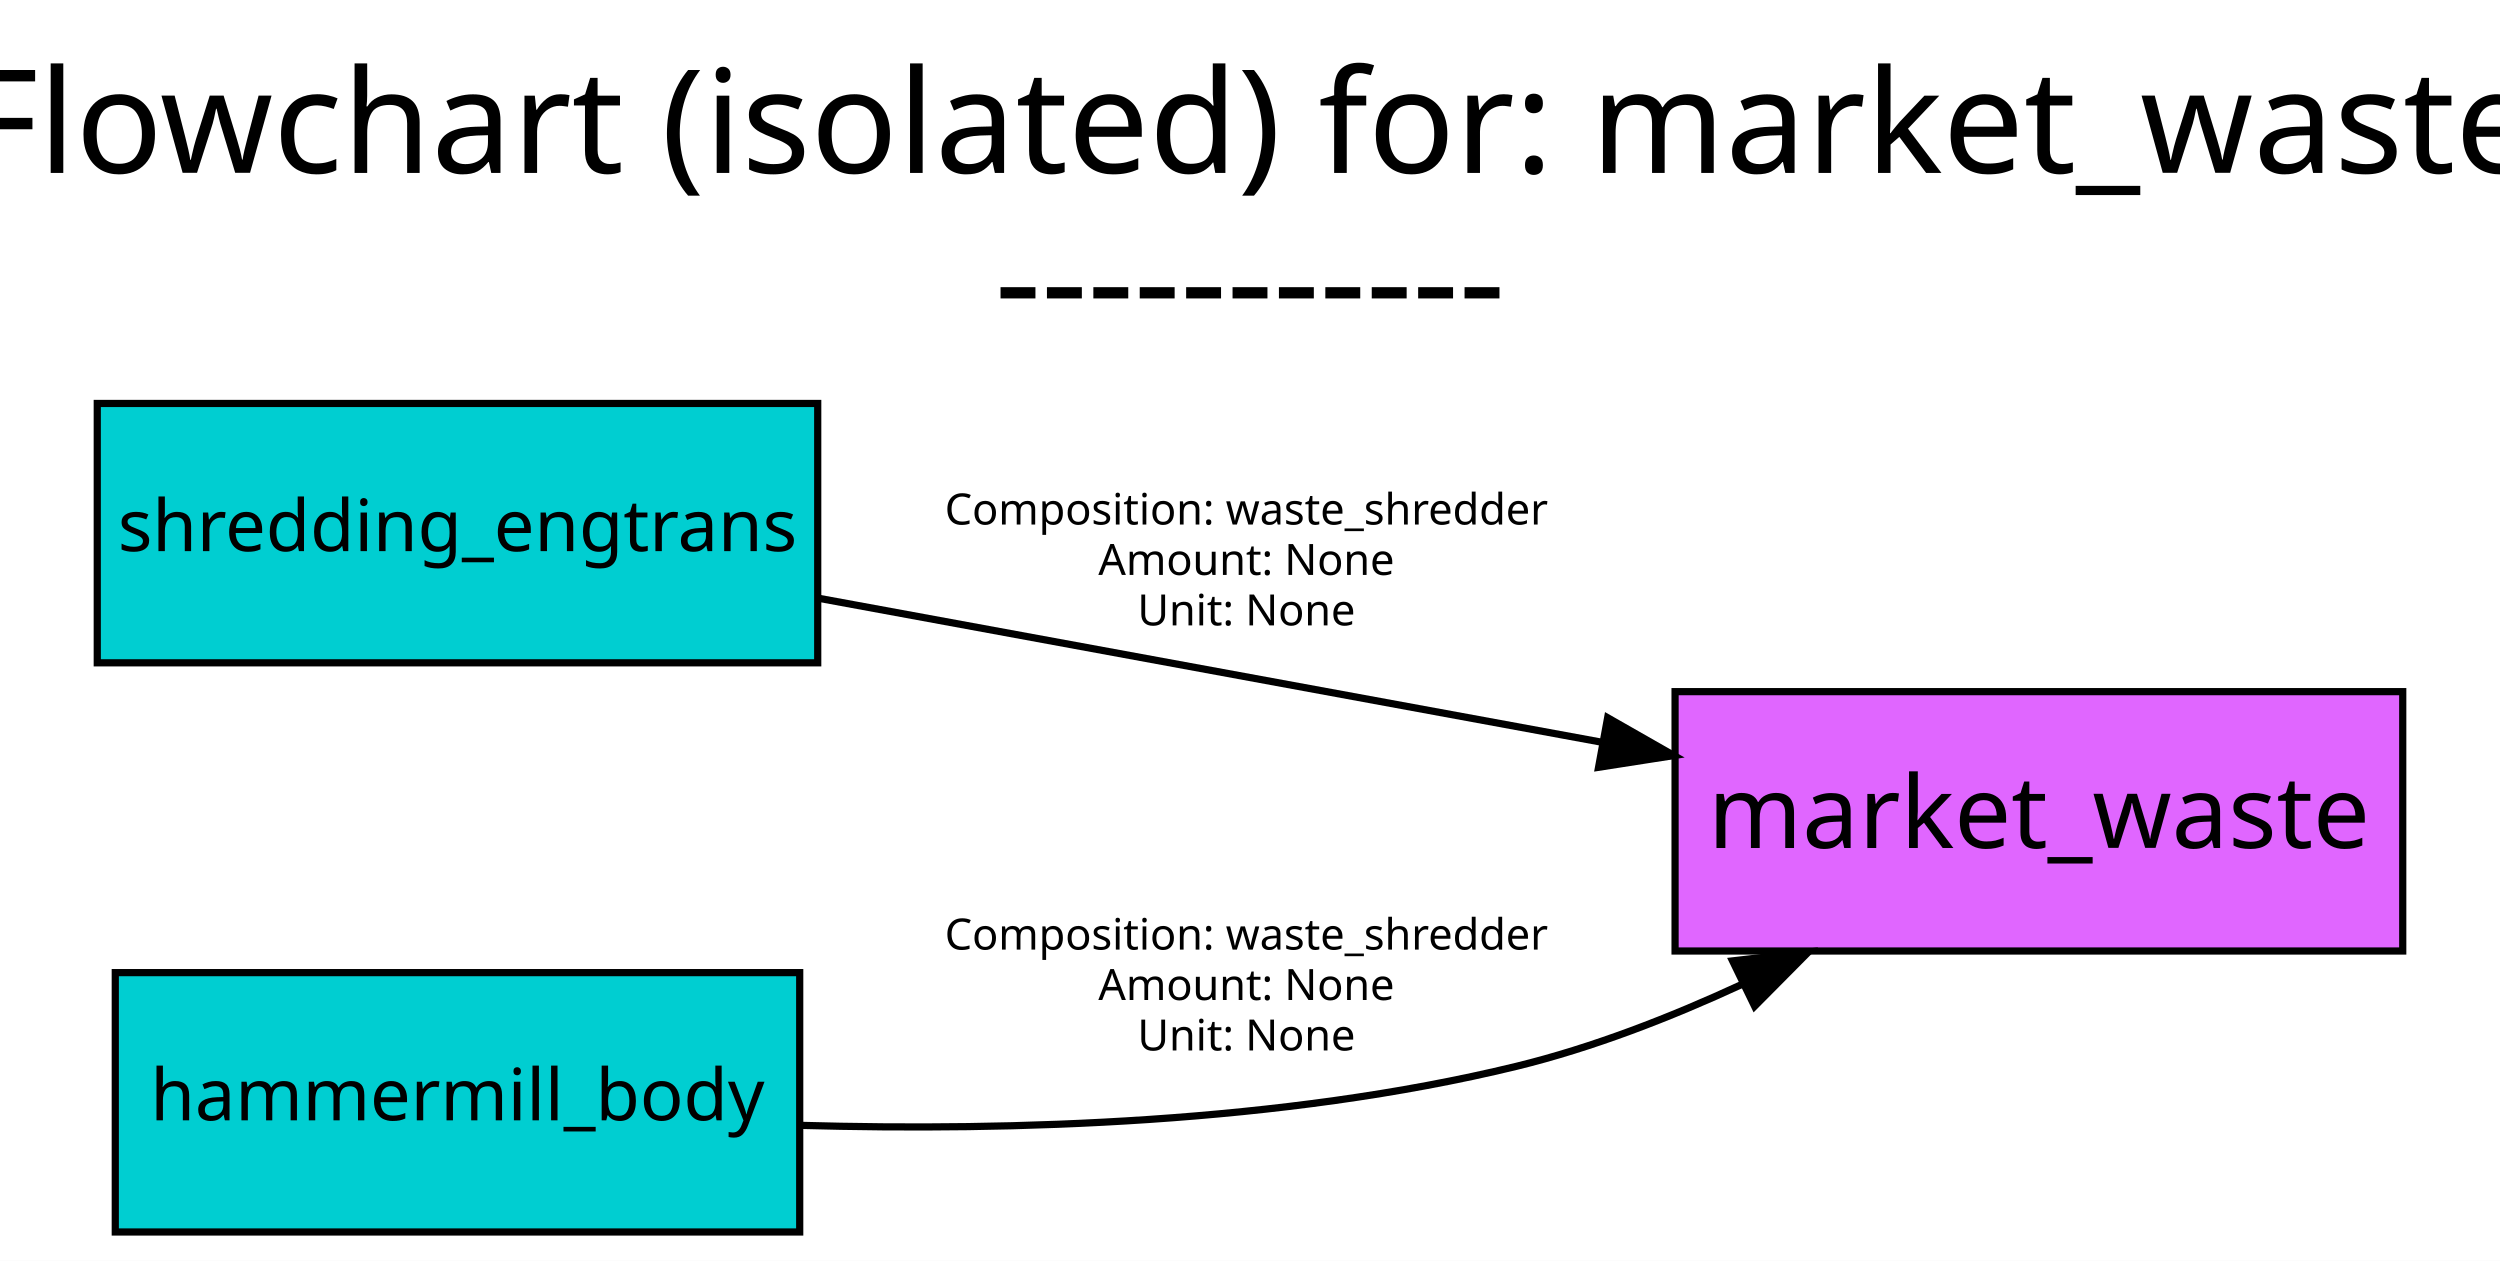
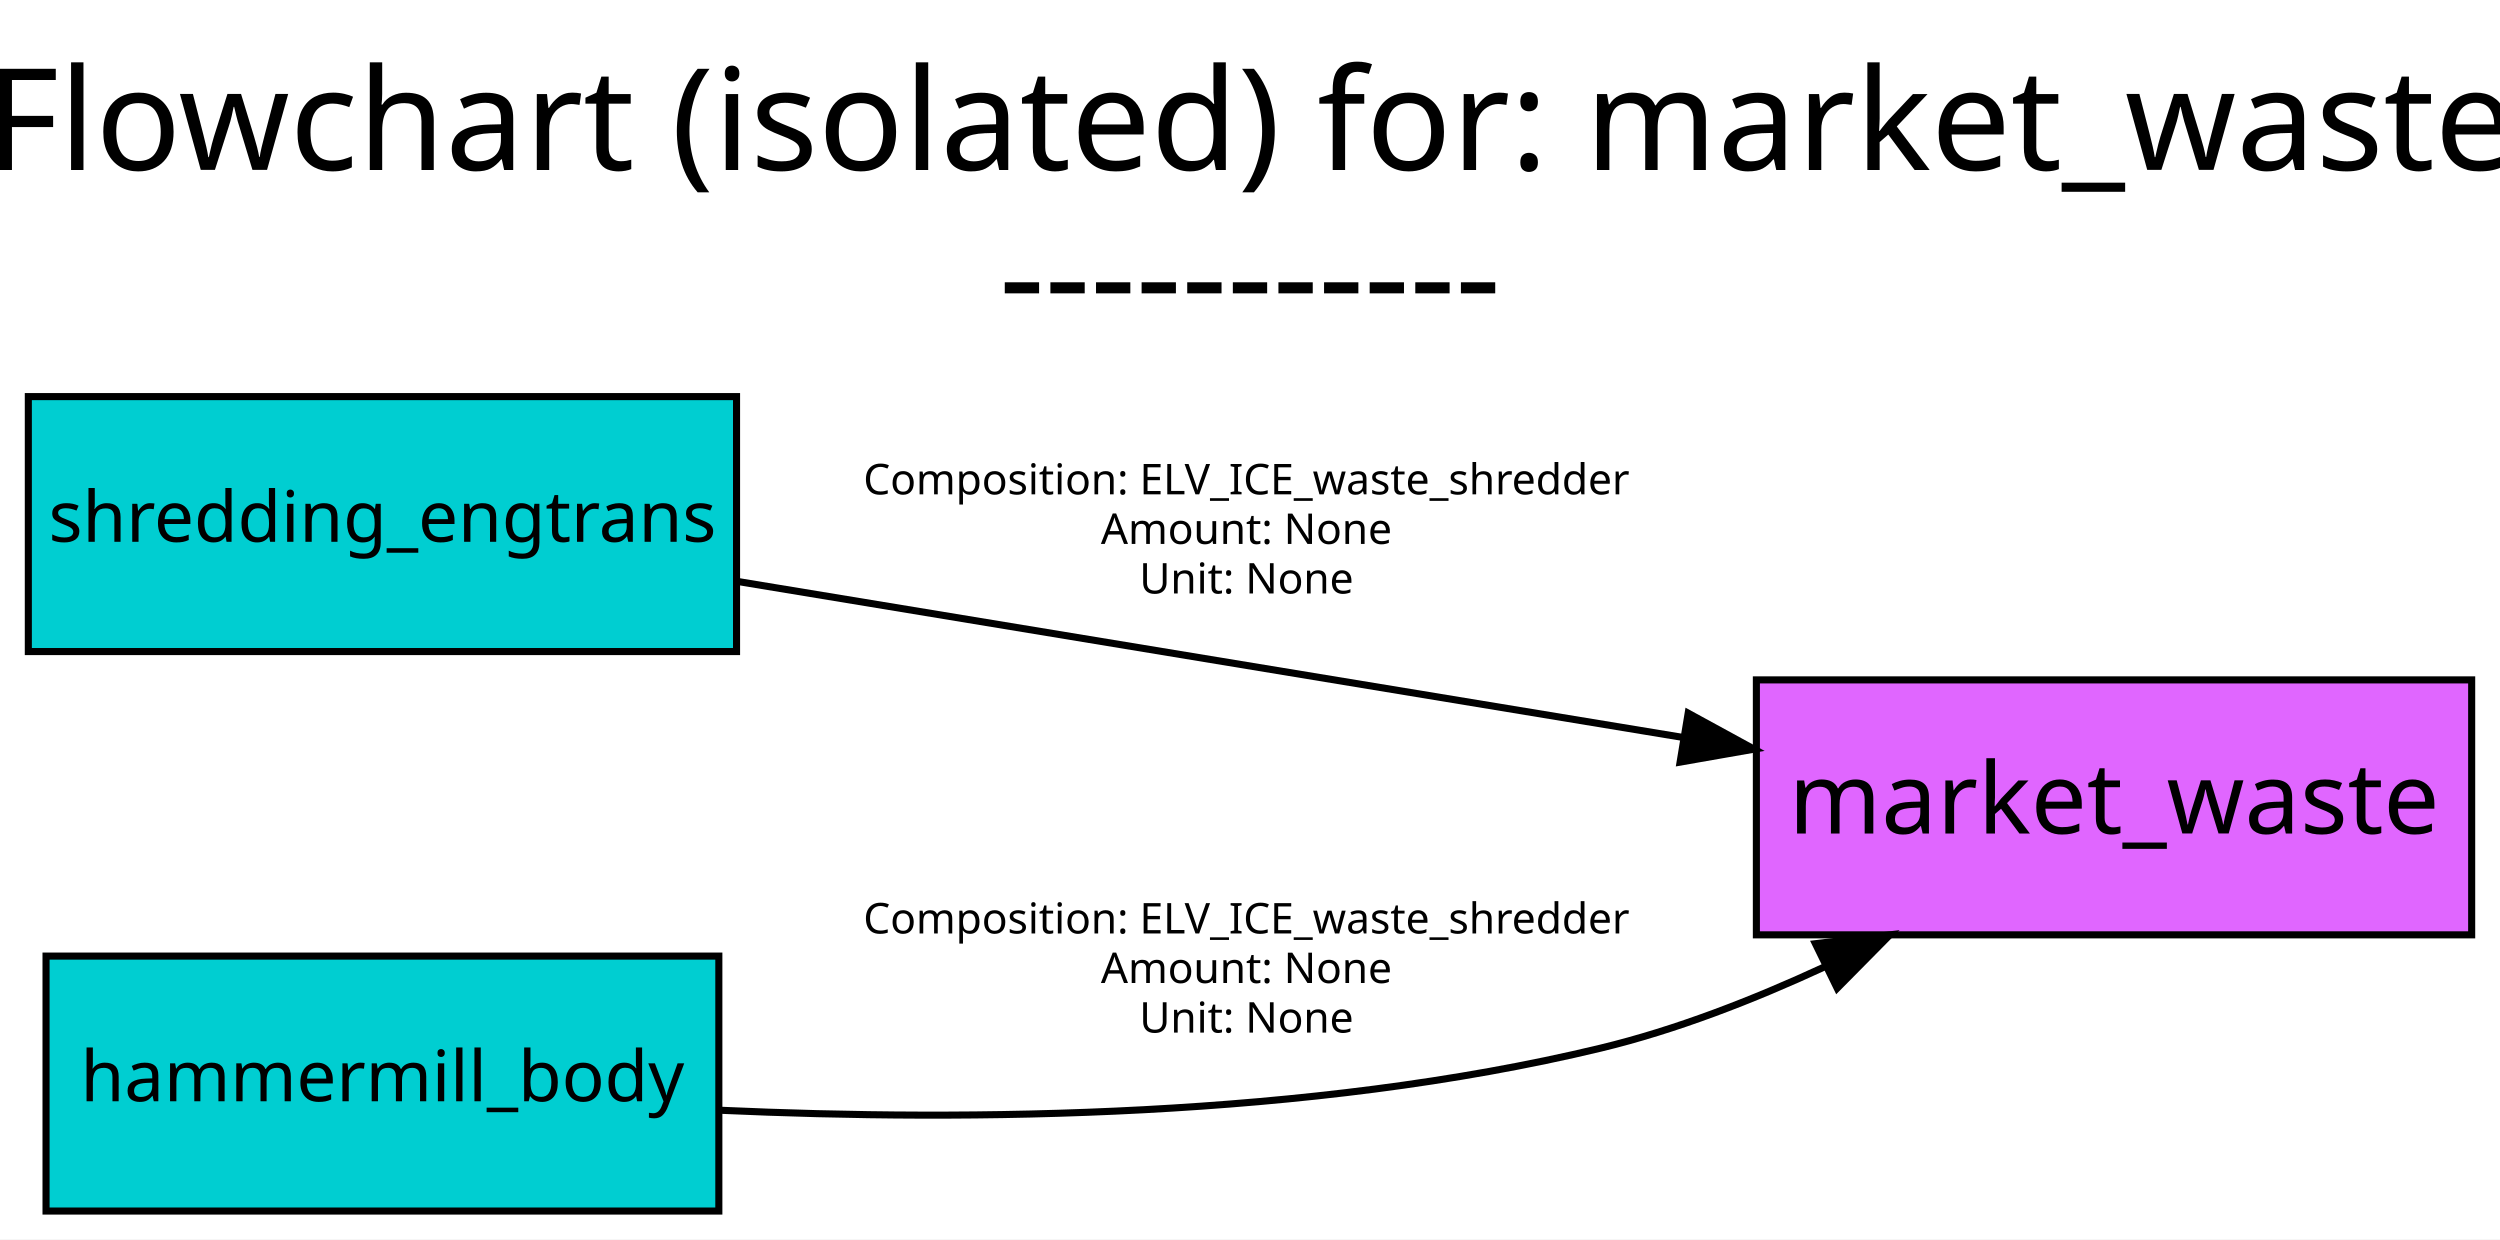
- <svg xmlns="http://www.w3.org/2000/svg" width="347pt" height="175pt" viewBox="0.00 0.00 347.00 175.00">
+ <svg xmlns="http://www.w3.org/2000/svg" width="353pt" height="175pt" viewBox="0.00 0.00 353.00 175.00">
  <g id="graph0" class="graph" transform="scale(1 1) rotate(0) translate(4 171)">
-     <polygon fill="white" stroke="transparent" points="-4,4 -4,-171 343,-171 343,4 -4,4" />
-     <text text-anchor="middle" x="169.5" y="-147" font-family="Cabin" font-size="20.00">Flowchart (isolated) for: market_waste</text>
-     <text text-anchor="middle" x="169.5" y="-125" font-family="Cabin" font-size="20.00">-----------</text>
+     <polygon fill="white" stroke="transparent" points="-4,4 -4,-171 349,-171 349,4 -4,4" />
+     <text text-anchor="middle" x="172.5" y="-147" font-family="Cabin" font-size="20.00">Flowchart (isolated) for: market_waste</text>
+     <text text-anchor="middle" x="172.5" y="-125" font-family="Cabin" font-size="20.00">-----------</text>
    <g id="node1" class="node">
-       <polygon fill="#e066ff" stroke="black" points="329.5,-75 228.5,-75 228.5,-39 329.5,-39 329.5,-75" />
-       <text text-anchor="middle" x="279" y="-53.3" font-family="Cabin" font-size="14.00">market_waste</text>
+       <polygon fill="#e066ff" stroke="black" points="345,-75 244,-75 244,-39 345,-39 345,-75" />
+       <text text-anchor="middle" x="294.5" y="-53.3" font-family="Cabin" font-size="14.00">market_waste</text>
    </g>
    <g id="node2" class="node">
-       <polygon fill="darkturquoise" stroke="black" points="109.5,-115 9.5,-115 9.5,-79 109.5,-79 109.5,-115" />
-       <text text-anchor="middle" x="59.5" y="-94.5" font-family="Cabin" font-size="10.00">shredding_engtrans</text>
+       <polygon fill="darkturquoise" stroke="black" points="100,-115 0,-115 0,-79 100,-79 100,-115" />
+       <text text-anchor="middle" x="50" y="-94.5" font-family="Cabin" font-size="10.00">shredding_engtrans</text>
    </g>
    <g id="edge1" class="edge">
-       <path fill="none" stroke="black" d="M109.58,-87.97C141.85,-82.04 184.28,-74.24 218.48,-67.95" />
-       <polygon fill="black" stroke="black" points="219.14,-71.38 228.34,-66.13 217.88,-64.5 219.14,-71.38" />
-       <text text-anchor="middle" x="169" y="-98.2" font-family="Cabin" font-size="6.00">Composition: waste_shredder</text>
-       <text text-anchor="middle" x="169" y="-91.2" font-family="Cabin" font-size="6.00">Amount: None </text>
-       <text text-anchor="middle" x="169" y="-84.2" font-family="Cabin" font-size="6.00">Unit: None</text>
+       <path fill="none" stroke="black" d="M100.07,-88.91C138.69,-82.54 192.65,-73.63 233.77,-66.85" />
+       <polygon fill="black" stroke="black" points="234.37,-70.3 243.67,-65.22 233.23,-63.39 234.37,-70.3" />
+       <text text-anchor="middle" x="172" y="-101.2" font-family="Cabin" font-size="6.00">Composition: ELV_ICE_waste_shredder</text>
+       <text text-anchor="middle" x="172" y="-94.2" font-family="Cabin" font-size="6.00">Amount: None </text>
+       <text text-anchor="middle" x="172" y="-87.2" font-family="Cabin" font-size="6.00">Unit: None</text>
    </g>
    <g id="node3" class="node">
-       <polygon fill="darkturquoise" stroke="black" points="107,-36 12,-36 12,0 107,0 107,-36" />
-       <text text-anchor="middle" x="59.5" y="-15.5" font-family="Cabin" font-size="10.00">hammermill_body</text>
+       <polygon fill="darkturquoise" stroke="black" points="97.5,-36 2.5,-36 2.5,0 97.5,0 97.5,-36" />
+       <text text-anchor="middle" x="50" y="-15.5" font-family="Cabin" font-size="10.00">hammermill_body</text>
    </g>
    <g id="edge2" class="edge">
-       <path fill="none" stroke="black" d="M107.19,-14.8C136.17,-13.99 173.97,-15.07 206.5,-23 217.02,-25.57 227.85,-29.77 237.78,-34.37" />
-       <polygon fill="black" stroke="black" points="236.48,-37.63 247,-38.85 239.54,-31.33 236.48,-37.63" />
-       <text text-anchor="middle" x="169" y="-39.2" font-family="Cabin" font-size="6.00">Composition: waste_shredder</text>
-       <text text-anchor="middle" x="169" y="-32.2" font-family="Cabin" font-size="6.00">Amount: None </text>
-       <text text-anchor="middle" x="169" y="-25.2" font-family="Cabin" font-size="6.00">Unit: None</text>
+       <path fill="none" stroke="black" d="M97.77,-14.23C132.53,-12.66 180.86,-13.08 222,-23 232.63,-25.56 243.56,-29.82 253.58,-34.46" />
+       <polygon fill="black" stroke="black" points="252.34,-37.75 262.86,-39 255.41,-31.46 252.34,-37.75" />
+       <text text-anchor="middle" x="172" y="-39.2" font-family="Cabin" font-size="6.00">Composition: ELV_ICE_waste_shredder</text>
+       <text text-anchor="middle" x="172" y="-32.2" font-family="Cabin" font-size="6.00">Amount: None </text>
+       <text text-anchor="middle" x="172" y="-25.2" font-family="Cabin" font-size="6.00">Unit: None</text>
    </g>
  </g>
</svg>
